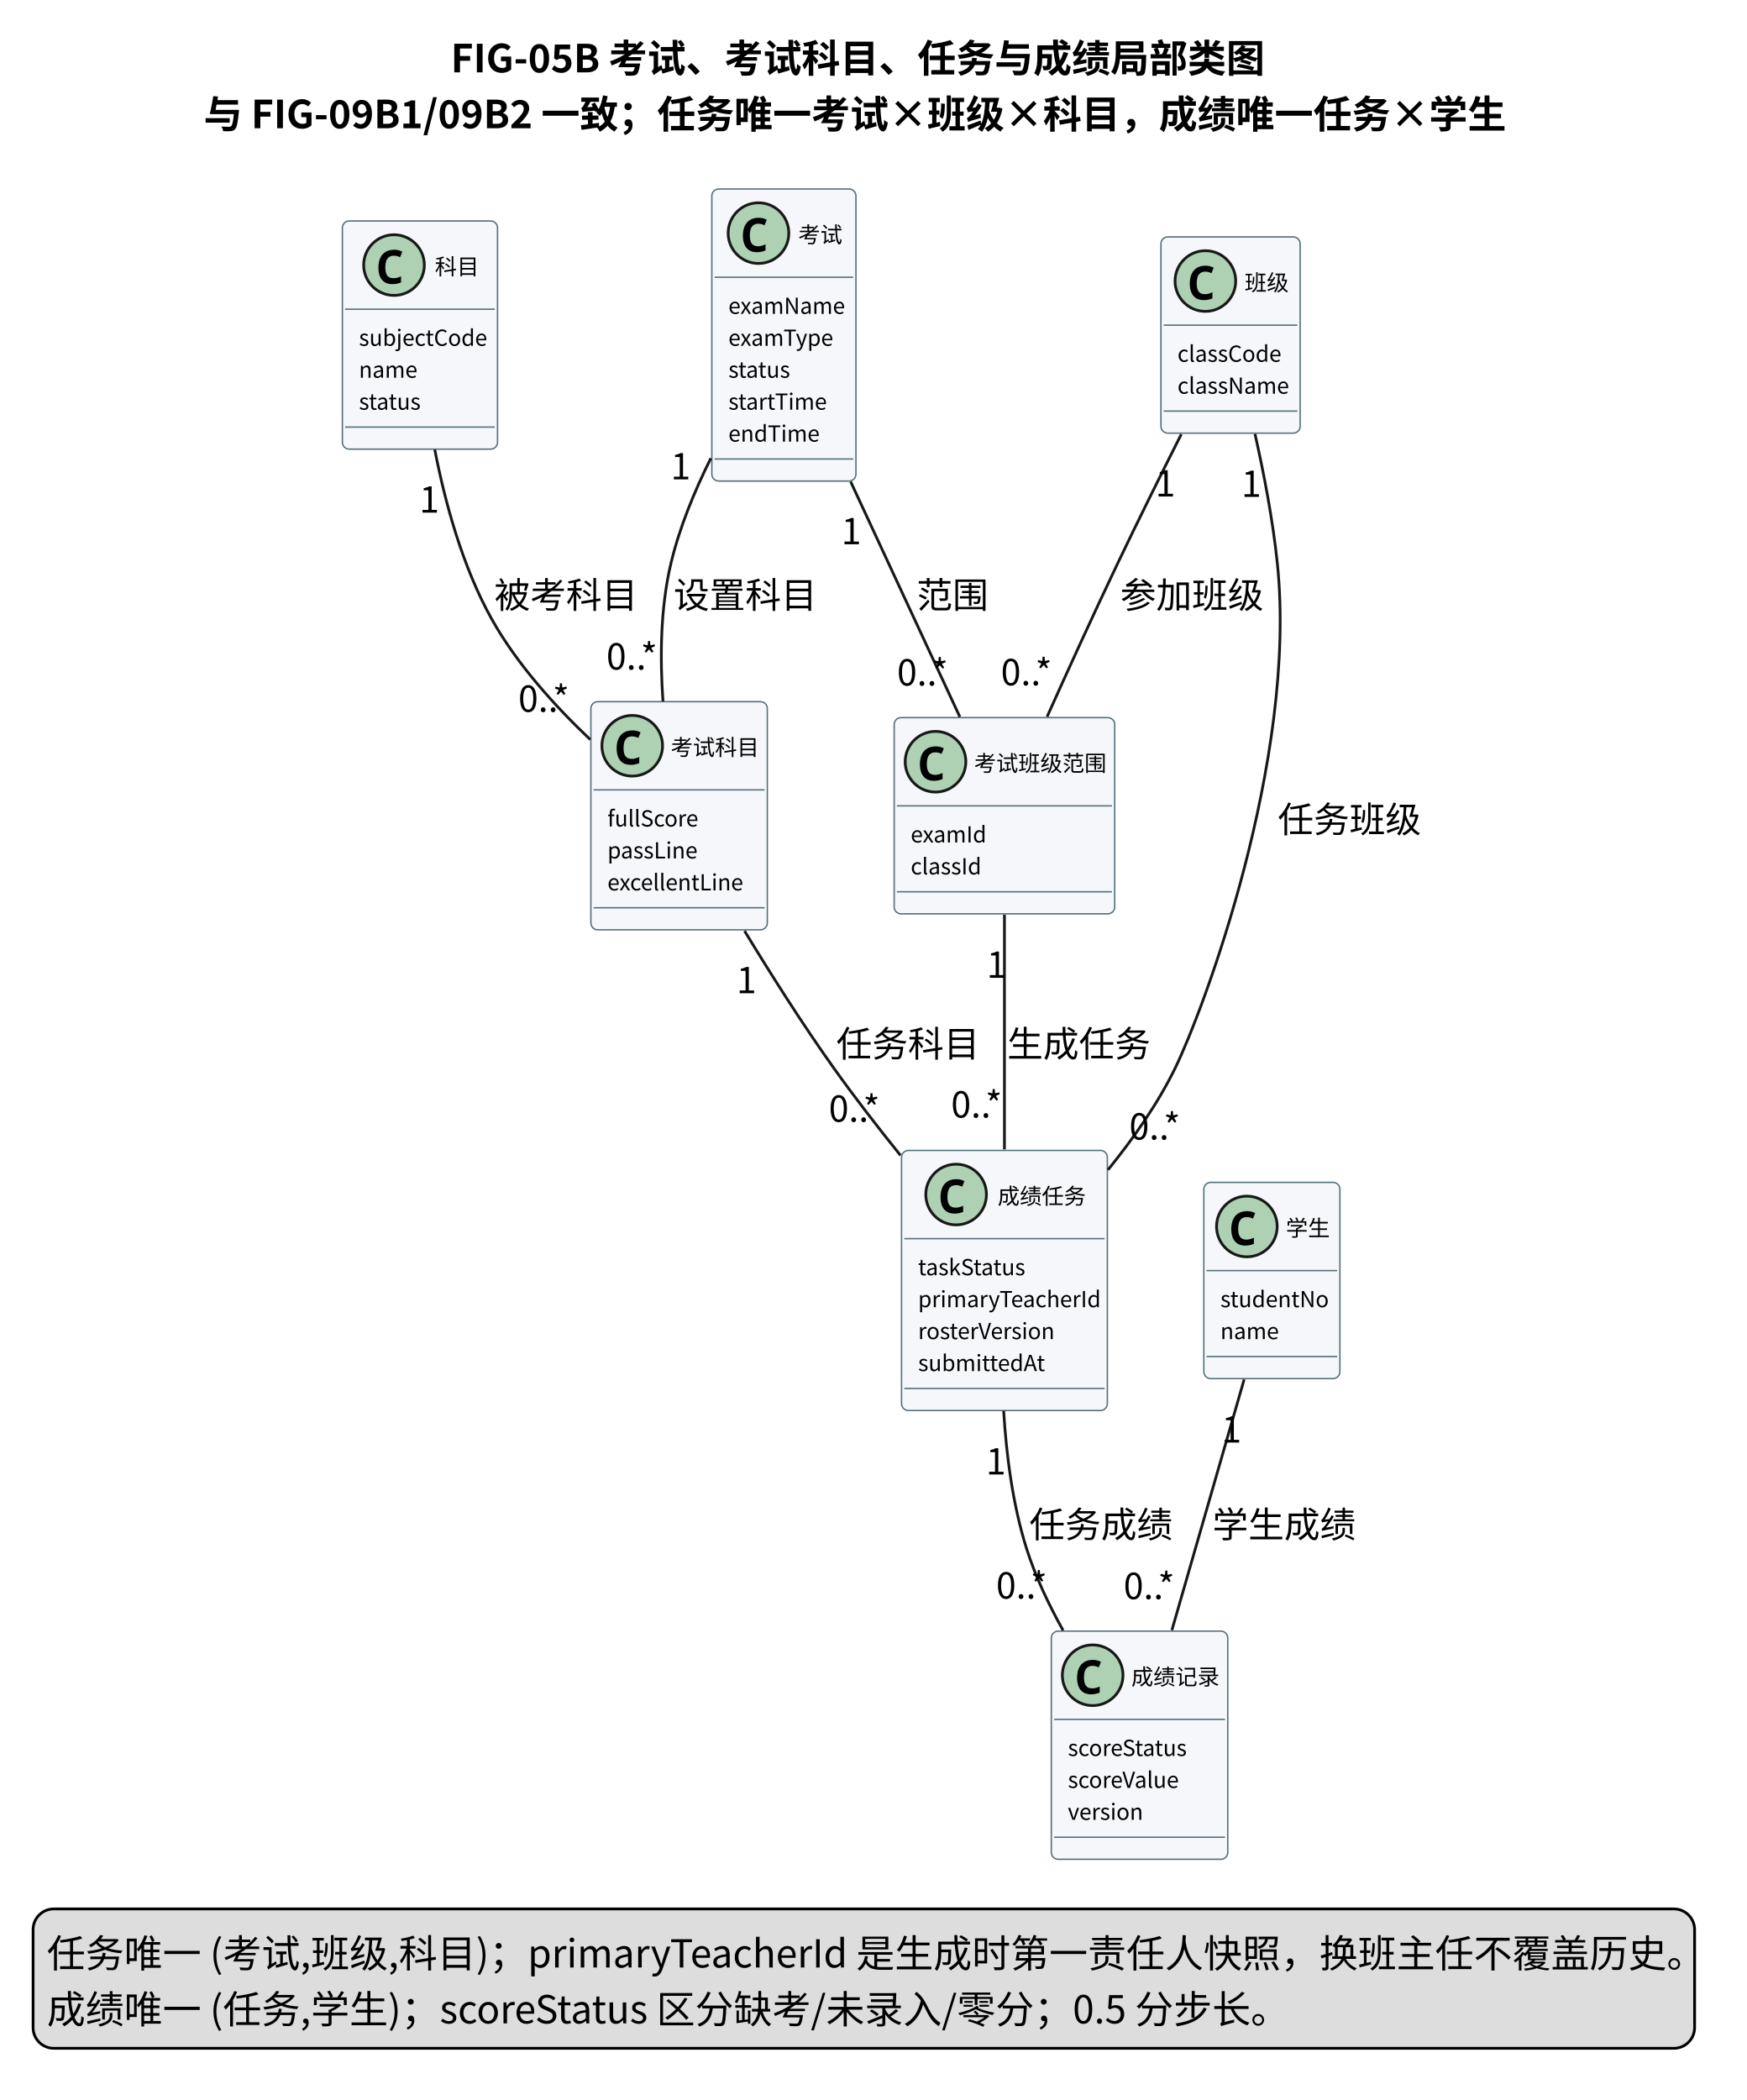
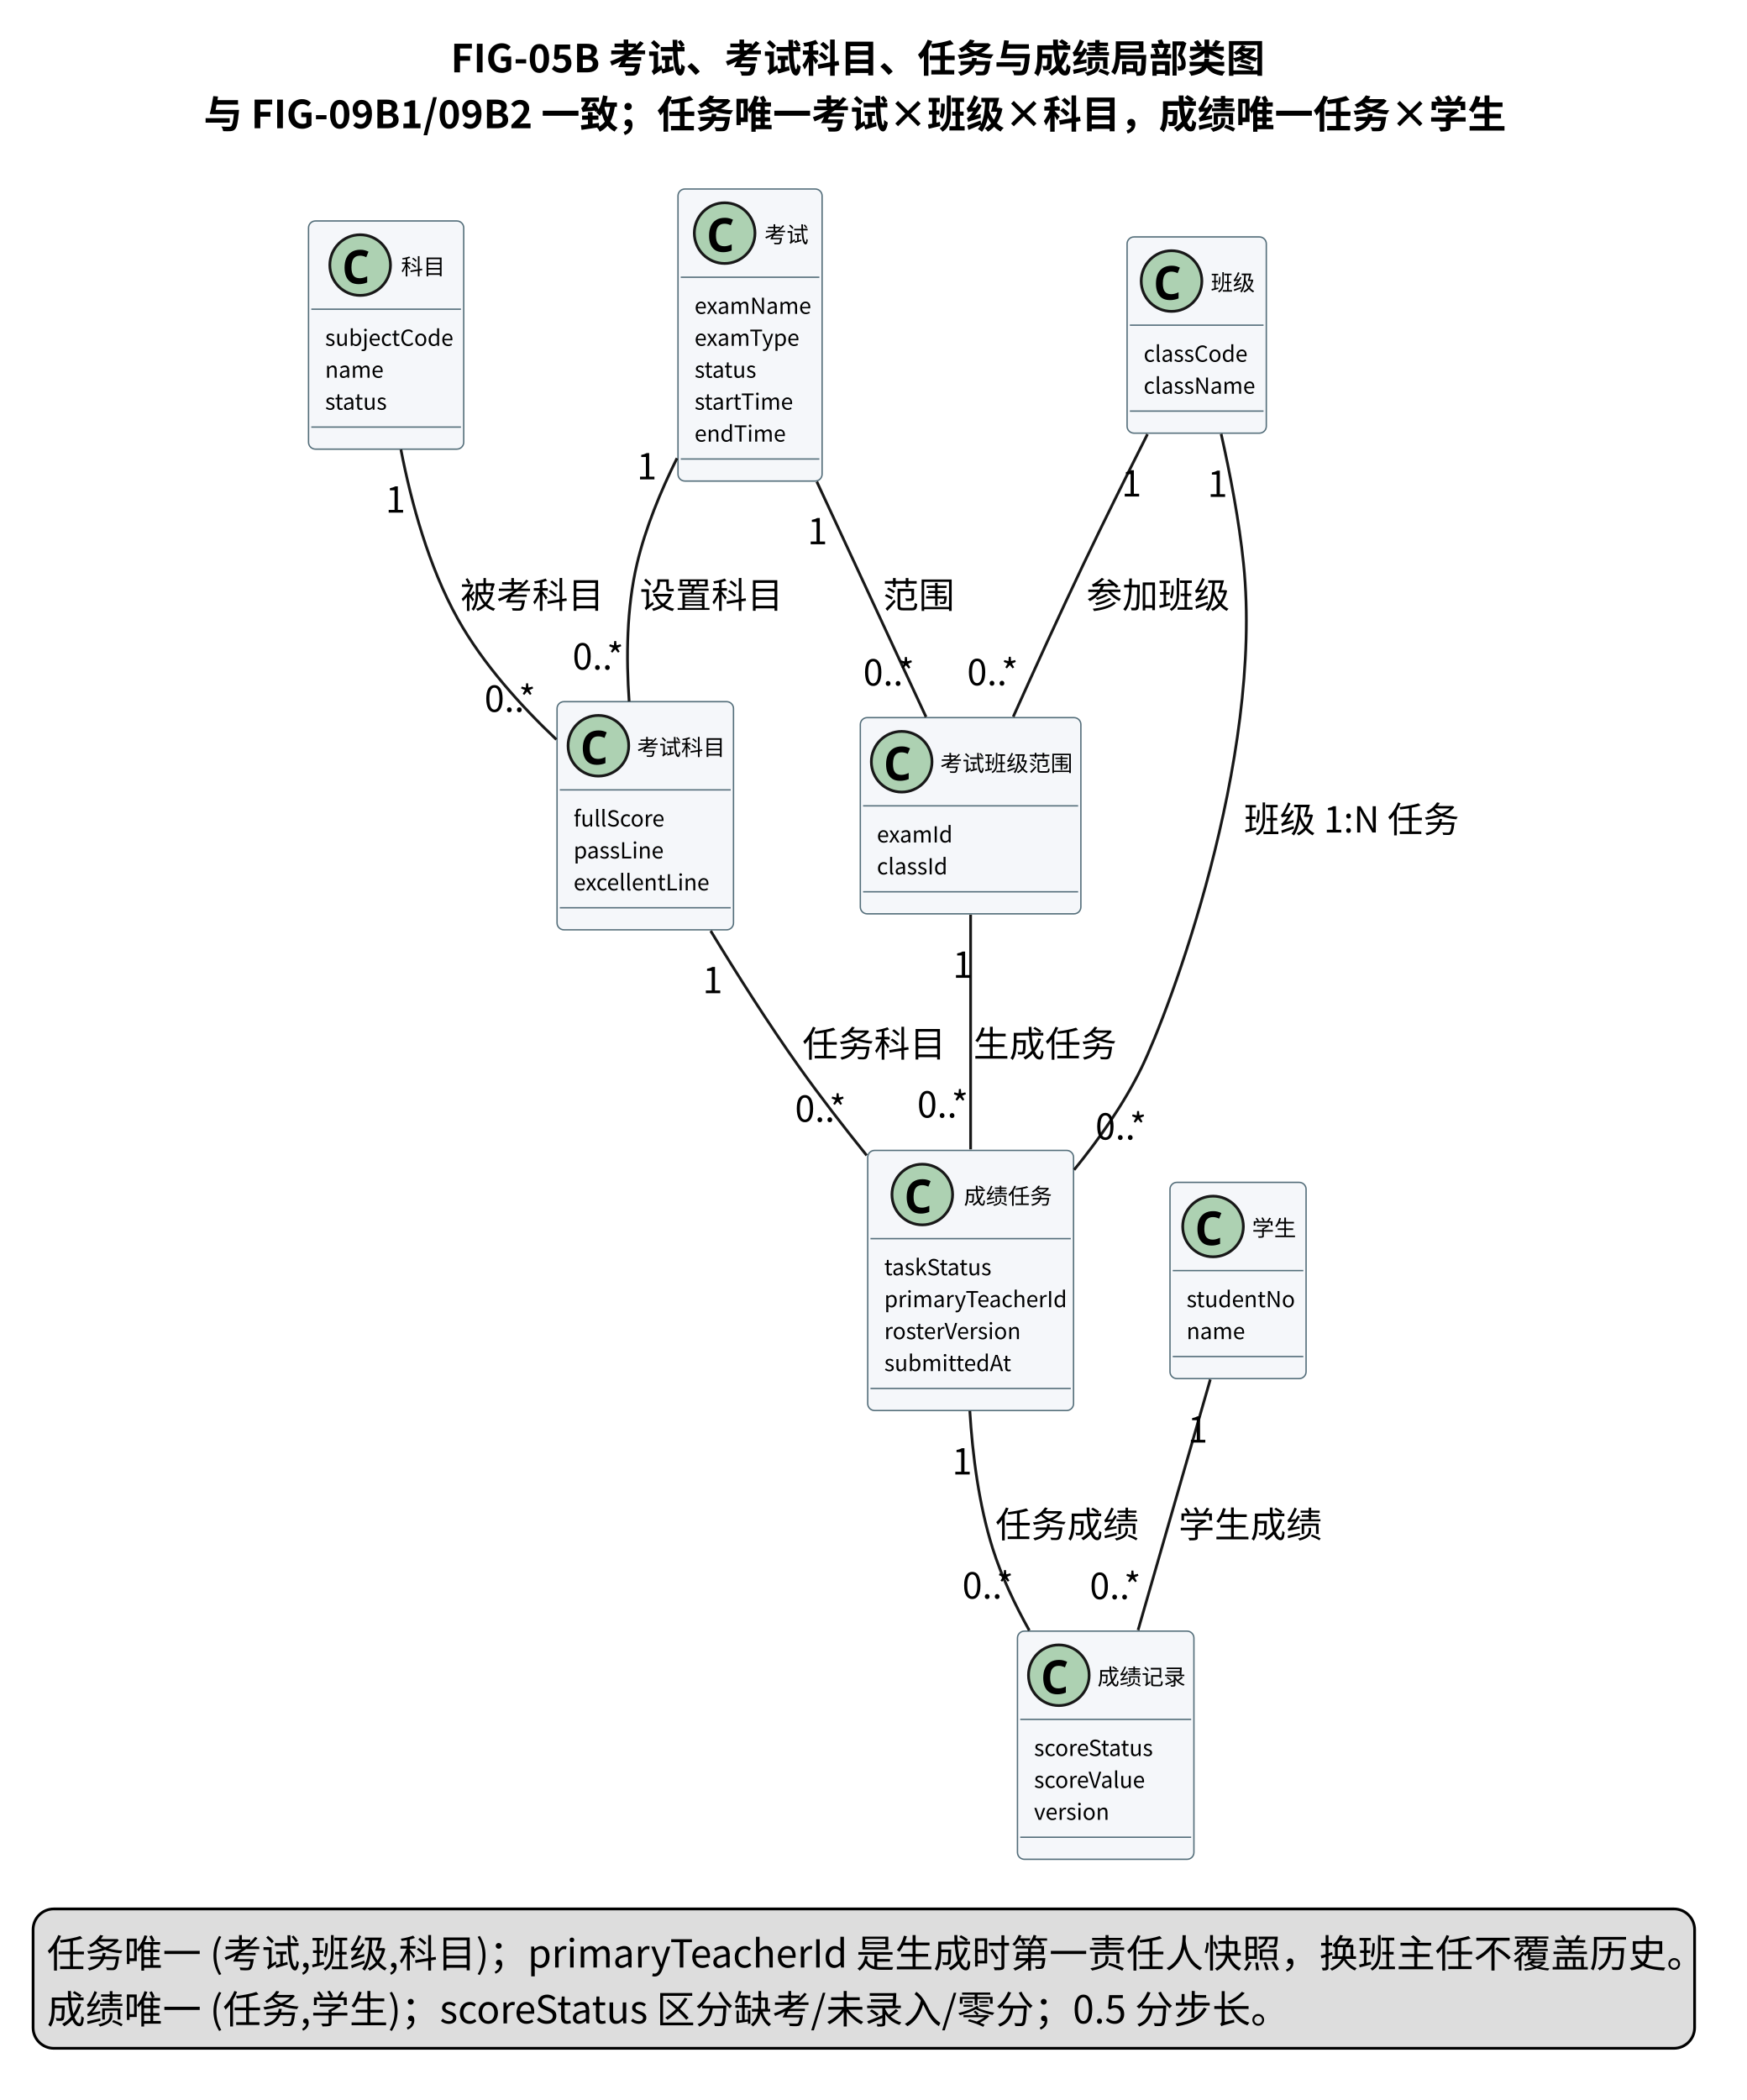
<svg xmlns="http://www.w3.org/2000/svg" contentStyleType="text/css" height="1428.75px" preserveAspectRatio="none" style="width:1188px;height:1428px;background:#FFFFFF;" version="1.1" viewBox="0 0 1188 1428" width="1188.75px" zoomAndPan="magnify">
  <defs />
  <g>
    <text fill="#000000" font-family="Noto Sans CJK SC" font-size="26.25" font-weight="bold" lengthAdjust="spacing" textLength="561.853" x="306.554" y="49.2">FIG-05B 考试、考试科目、任务与成绩局部类图</text>
    <text fill="#000000" font-family="Noto Sans CJK SC" font-size="26.25" font-weight="bold" lengthAdjust="spacing" textLength="897.871" x="138.545" y="87.21">与 FIG-09B1/09B2 一致；任务唯一考试×班级×科目，成绩唯一任务×学生</text>
    <g id="elem_Subject">
-       <rect codeLine="13" fill="#F5F7FA" height="155.159" id="Subject" rx="4.688" ry="4.688" style="stroke:#546E7A;stroke-width:0.938;" width="105.539" x="232.833" y="150.251" />
-       <ellipse cx="267.951" cy="180.251" fill="#ADD1B2" rx="20.625" ry="20.625" style="stroke:#181818;stroke-width:1.875;" />
-       <path d="M266.955,193.229 Q263.674,193.229 261.535,191.852 Q259.426,190.446 258.371,187.927 Q257.346,185.378 257.346,182.009 Q257.346,178.2 258.576,175.476 Q259.806,172.751 262.209,171.286 Q264.611,169.821 268.127,169.821 Q269.797,169.821 271.056,170.173 Q272.316,170.495 273.605,171.14 L272.082,174.919 Q270.91,174.333 269.885,174.099 Q268.889,173.864 267.98,173.864 Q265.783,173.864 264.465,174.86 Q263.146,175.856 262.59,177.643 Q262.033,179.431 262.033,181.804 Q262.033,185.583 263.381,187.399 Q264.728,189.186 267.717,189.186 Q268.83,189.186 270.002,188.893 Q271.174,188.601 272.726,187.897 L272.726,192.058 Q271.349,192.643 269.855,192.936 Q268.39,193.229 266.955,193.229 Z " fill="#000000" />
-       <text fill="#000000" font-family="Noto Sans CJK SC" font-size="15" lengthAdjust="spacing" textLength="30" x="295.755" y="186.791">科目</text>
-       <line style="stroke:#546E7A;stroke-width:0.938;" x1="234.708" x2="336.497" y1="210.251" y2="210.251" />
-       <text fill="#000000" font-family="Noto Sans CJK SC" font-size="15" lengthAdjust="spacing" textLength="83.039" x="244.083" y="235.151">subjectCode</text>
-       <text fill="#000000" font-family="Noto Sans CJK SC" font-size="15" lengthAdjust="spacing" textLength="37.98" x="244.083" y="256.87">name</text>
-       <text fill="#000000" font-family="Noto Sans CJK SC" font-size="15" lengthAdjust="spacing" textLength="39.944" x="244.083" y="278.59">status</text>
-       <line style="stroke:#546E7A;stroke-width:0.938;" x1="234.708" x2="336.497" y1="290.41" y2="290.41" />
+       <rect codeLine="13" fill="#F5F7FA" height="155.159" id="Subject" rx="4.688" ry="4.688" style="stroke:#546E7A;stroke-width:0.938;" width="105.539" x="209.823" y="150.251" />
+       <ellipse cx="244.941" cy="180.251" fill="#ADD1B2" rx="20.625" ry="20.625" style="stroke:#181818;stroke-width:1.875;" />
+       <path d="M243.945,193.229 Q240.664,193.229 238.525,191.852 Q236.416,190.446 235.361,187.927 Q234.335,185.378 234.335,182.009 Q234.335,178.2 235.566,175.476 Q236.796,172.751 239.199,171.286 Q241.601,169.821 245.117,169.821 Q246.787,169.821 248.046,170.173 Q249.306,170.495 250.595,171.14 L249.072,174.919 Q247.9,174.333 246.875,174.099 Q245.879,173.864 244.97,173.864 Q242.773,173.864 241.455,174.86 Q240.136,175.856 239.58,177.643 Q239.023,179.431 239.023,181.804 Q239.023,185.583 240.371,187.399 Q241.718,189.186 244.707,189.186 Q245.82,189.186 246.992,188.893 Q248.164,188.601 249.716,187.897 L249.716,192.058 Q248.339,192.643 246.845,192.936 Q245.38,193.229 243.945,193.229 Z " fill="#000000" />
+       <text fill="#000000" font-family="Noto Sans CJK SC" font-size="15" lengthAdjust="spacing" textLength="30" x="272.745" y="186.791">科目</text>
+       <line style="stroke:#546E7A;stroke-width:0.938;" x1="211.698" x2="313.487" y1="210.251" y2="210.251" />
+       <text fill="#000000" font-family="Noto Sans CJK SC" font-size="15" lengthAdjust="spacing" textLength="83.039" x="221.073" y="235.151">subjectCode</text>
+       <text fill="#000000" font-family="Noto Sans CJK SC" font-size="15" lengthAdjust="spacing" textLength="37.98" x="221.073" y="256.87">name</text>
+       <text fill="#000000" font-family="Noto Sans CJK SC" font-size="15" lengthAdjust="spacing" textLength="39.944" x="221.073" y="278.59">status</text>
+       <line style="stroke:#546E7A;stroke-width:0.938;" x1="211.698" x2="313.487" y1="290.41" y2="290.41" />
    </g>
    <g id="elem_Exam">
-       <rect codeLine="18" fill="#F5F7FA" height="198.599" id="Exam" rx="4.688" ry="4.688" style="stroke:#546E7A;stroke-width:0.938;" width="98.009" x="484.102" y="128.52" />
-       <ellipse cx="515.831" cy="158.52" fill="#ADD1B2" rx="20.625" ry="20.625" style="stroke:#181818;stroke-width:1.875;" />
-       <path d="M514.835,171.498 Q511.554,171.498 509.415,170.121 Q507.306,168.715 506.251,166.195 Q505.226,163.647 505.226,160.278 Q505.226,156.469 506.456,153.744 Q507.687,151.02 510.089,149.555 Q512.491,148.09 516.007,148.09 Q517.677,148.09 518.937,148.441 Q520.197,148.764 521.486,149.408 L519.962,153.188 Q518.79,152.602 517.765,152.367 Q516.769,152.133 515.861,152.133 Q513.663,152.133 512.345,153.129 Q511.027,154.125 510.47,155.912 Q509.913,157.699 509.913,160.072 Q509.913,163.852 511.261,165.668 Q512.609,167.455 515.597,167.455 Q516.71,167.455 517.882,167.162 Q519.054,166.869 520.607,166.166 L520.607,170.326 Q519.23,170.912 517.736,171.205 Q516.271,171.498 514.835,171.498 Z " fill="#000000" />
-       <text fill="#000000" font-family="Noto Sans CJK SC" font-size="15" lengthAdjust="spacing" textLength="30" x="542.882" y="165.06">考试</text>
-       <line style="stroke:#546E7A;stroke-width:0.938;" x1="485.977" x2="580.236" y1="188.52" y2="188.52" />
-       <text fill="#000000" font-family="Noto Sans CJK SC" font-size="15" lengthAdjust="spacing" textLength="75.509" x="495.352" y="213.419">examName</text>
-       <text fill="#000000" font-family="Noto Sans CJK SC" font-size="15" lengthAdjust="spacing" textLength="68.234" x="495.352" y="235.139">examType</text>
-       <text fill="#000000" font-family="Noto Sans CJK SC" font-size="15" lengthAdjust="spacing" textLength="39.944" x="495.352" y="256.859">status</text>
-       <text fill="#000000" font-family="Noto Sans CJK SC" font-size="15" lengthAdjust="spacing" textLength="63.269" x="495.352" y="278.579">startTime</text>
-       <text fill="#000000" font-family="Noto Sans CJK SC" font-size="15" lengthAdjust="spacing" textLength="59.039" x="495.352" y="300.298">endTime</text>
-       <line style="stroke:#546E7A;stroke-width:0.938;" x1="485.977" x2="580.236" y1="312.118" y2="312.118" />
+       <rect codeLine="18" fill="#F5F7FA" height="198.599" id="Exam" rx="4.688" ry="4.688" style="stroke:#546E7A;stroke-width:0.938;" width="98.009" x="461.092" y="128.52" />
+       <ellipse cx="492.821" cy="158.52" fill="#ADD1B2" rx="20.625" ry="20.625" style="stroke:#181818;stroke-width:1.875;" />
+       <path d="M491.825,171.498 Q488.544,171.498 486.405,170.121 Q484.296,168.715 483.241,166.195 Q482.216,163.647 482.216,160.278 Q482.216,156.469 483.446,153.744 Q484.677,151.02 487.079,149.555 Q489.481,148.09 492.997,148.09 Q494.667,148.09 495.927,148.441 Q497.187,148.764 498.476,149.408 L496.952,153.188 Q495.78,152.602 494.755,152.367 Q493.759,152.133 492.851,152.133 Q490.653,152.133 489.335,153.129 Q488.017,154.125 487.46,155.912 Q486.903,157.699 486.903,160.072 Q486.903,163.852 488.251,165.668 Q489.599,167.455 492.587,167.455 Q493.7,167.455 494.872,167.162 Q496.044,166.869 497.597,166.166 L497.597,170.326 Q496.22,170.912 494.726,171.205 Q493.261,171.498 491.825,171.498 Z " fill="#000000" />
+       <text fill="#000000" font-family="Noto Sans CJK SC" font-size="15" lengthAdjust="spacing" textLength="30" x="519.872" y="165.06">考试</text>
+       <line style="stroke:#546E7A;stroke-width:0.938;" x1="462.967" x2="557.226" y1="188.52" y2="188.52" />
+       <text fill="#000000" font-family="Noto Sans CJK SC" font-size="15" lengthAdjust="spacing" textLength="75.509" x="472.342" y="213.419">examName</text>
+       <text fill="#000000" font-family="Noto Sans CJK SC" font-size="15" lengthAdjust="spacing" textLength="68.234" x="472.342" y="235.139">examType</text>
+       <text fill="#000000" font-family="Noto Sans CJK SC" font-size="15" lengthAdjust="spacing" textLength="39.944" x="472.342" y="256.859">status</text>
+       <text fill="#000000" font-family="Noto Sans CJK SC" font-size="15" lengthAdjust="spacing" textLength="63.269" x="472.342" y="278.579">startTime</text>
+       <text fill="#000000" font-family="Noto Sans CJK SC" font-size="15" lengthAdjust="spacing" textLength="59.039" x="472.342" y="300.298">endTime</text>
+       <line style="stroke:#546E7A;stroke-width:0.938;" x1="462.967" x2="557.226" y1="312.118" y2="312.118" />
    </g>
    <g id="elem_ExamClass">
-       <rect codeLine="25" fill="#F5F7FA" height="133.439" id="ExamClass" rx="4.688" ry="4.688" style="stroke:#546E7A;stroke-width:0.938;" width="149.999" x="608.096" y="487.976" />
-       <ellipse cx="636.221" cy="517.976" fill="#ADD1B2" rx="20.625" ry="20.625" style="stroke:#181818;stroke-width:1.875;" />
-       <path d="M635.225,530.954 Q631.943,530.954 629.805,529.577 Q627.695,528.171 626.641,525.652 Q625.615,523.103 625.615,519.734 Q625.615,515.925 626.846,513.201 Q628.076,510.476 630.479,509.011 Q632.881,507.546 636.397,507.546 Q638.067,507.546 639.326,507.898 Q640.586,508.22 641.875,508.865 L640.352,512.644 Q639.18,512.058 638.154,511.824 Q637.158,511.589 636.25,511.589 Q634.053,511.589 632.735,512.585 Q631.416,513.581 630.86,515.369 Q630.303,517.156 630.303,519.529 Q630.303,523.308 631.65,525.124 Q632.998,526.912 635.986,526.912 Q637.1,526.912 638.272,526.619 Q639.443,526.326 640.996,525.622 L640.996,529.783 Q639.619,530.369 638.125,530.662 Q636.66,530.954 635.225,530.954 Z " fill="#000000" />
-       <text fill="#000000" font-family="Noto Sans CJK SC" font-size="15" lengthAdjust="spacing" textLength="89.999" x="662.471" y="524.516">考试班级范围</text>
-       <line style="stroke:#546E7A;stroke-width:0.938;" x1="609.971" x2="756.22" y1="547.976" y2="547.976" />
-       <text fill="#000000" font-family="Noto Sans CJK SC" font-size="15" lengthAdjust="spacing" textLength="48.569" x="619.346" y="572.876">examId</text>
-       <text fill="#000000" font-family="Noto Sans CJK SC" font-size="15" lengthAdjust="spacing" textLength="45.239" x="619.346" y="594.595">classId</text>
-       <line style="stroke:#546E7A;stroke-width:0.938;" x1="609.971" x2="756.22" y1="606.415" y2="606.415" />
+       <rect codeLine="25" fill="#F5F7FA" height="133.439" id="ExamClass" rx="4.688" ry="4.688" style="stroke:#546E7A;stroke-width:0.938;" width="149.999" x="585.086" y="487.976" />
+       <ellipse cx="613.211" cy="517.976" fill="#ADD1B2" rx="20.625" ry="20.625" style="stroke:#181818;stroke-width:1.875;" />
+       <path d="M612.215,530.954 Q608.933,530.954 606.795,529.577 Q604.685,528.171 603.631,525.652 Q602.605,523.103 602.605,519.734 Q602.605,515.925 603.836,513.201 Q605.066,510.476 607.469,509.011 Q609.871,507.546 613.386,507.546 Q615.057,507.546 616.316,507.898 Q617.576,508.22 618.865,508.865 L617.342,512.644 Q616.17,512.058 615.144,511.824 Q614.148,511.589 613.24,511.589 Q611.043,511.589 609.724,512.585 Q608.406,513.581 607.849,515.369 Q607.293,517.156 607.293,519.529 Q607.293,523.308 608.64,525.124 Q609.988,526.912 612.976,526.912 Q614.09,526.912 615.261,526.619 Q616.433,526.326 617.986,525.622 L617.986,529.783 Q616.609,530.369 615.115,530.662 Q613.65,530.954 612.215,530.954 Z " fill="#000000" />
+       <text fill="#000000" font-family="Noto Sans CJK SC" font-size="15" lengthAdjust="spacing" textLength="89.999" x="639.461" y="524.516">考试班级范围</text>
+       <line style="stroke:#546E7A;stroke-width:0.938;" x1="586.961" x2="733.21" y1="547.976" y2="547.976" />
+       <text fill="#000000" font-family="Noto Sans CJK SC" font-size="15" lengthAdjust="spacing" textLength="48.569" x="596.336" y="572.876">examId</text>
+       <text fill="#000000" font-family="Noto Sans CJK SC" font-size="15" lengthAdjust="spacing" textLength="45.239" x="596.336" y="594.595">classId</text>
+       <line style="stroke:#546E7A;stroke-width:0.938;" x1="586.961" x2="733.21" y1="606.415" y2="606.415" />
    </g>
    <g id="elem_ExamSubject">
-       <rect codeLine="29" fill="#F5F7FA" height="155.159" id="ExamSubject" rx="4.688" ry="4.688" style="stroke:#546E7A;stroke-width:0.938;" width="119.999" x="401.846" y="477.12" />
-       <ellipse cx="429.971" cy="507.12" fill="#ADD1B2" rx="20.625" ry="20.625" style="stroke:#181818;stroke-width:1.875;" />
-       <path d="M428.975,520.098 Q425.693,520.098 423.555,518.721 Q421.445,517.315 420.391,514.795 Q419.365,512.247 419.365,508.877 Q419.365,505.069 420.596,502.344 Q421.826,499.62 424.229,498.155 Q426.631,496.69 430.147,496.69 Q431.817,496.69 433.076,497.041 Q434.336,497.364 435.625,498.008 L434.102,501.788 Q432.93,501.202 431.904,500.967 Q430.908,500.733 430,500.733 Q427.803,500.733 426.485,501.729 Q425.166,502.725 424.61,504.512 Q424.053,506.299 424.053,508.672 Q424.053,512.452 425.401,514.268 Q426.748,516.055 429.736,516.055 Q430.85,516.055 432.022,515.762 Q433.193,515.469 434.746,514.766 L434.746,518.926 Q433.369,519.512 431.875,519.805 Q430.41,520.098 428.975,520.098 Z " fill="#000000" />
-       <text fill="#000000" font-family="Noto Sans CJK SC" font-size="15" lengthAdjust="spacing" textLength="59.999" x="456.221" y="513.66">考试科目</text>
-       <line style="stroke:#546E7A;stroke-width:0.938;" x1="403.721" x2="519.97" y1="537.12" y2="537.12" />
-       <text fill="#000000" font-family="Noto Sans CJK SC" font-size="15" lengthAdjust="spacing" textLength="58.154" x="413.096" y="562.019">fullScore</text>
-       <text fill="#000000" font-family="Noto Sans CJK SC" font-size="15" lengthAdjust="spacing" textLength="58.094" x="413.096" y="583.739">passLine</text>
-       <text fill="#000000" font-family="Noto Sans CJK SC" font-size="15" lengthAdjust="spacing" textLength="86.834" x="413.096" y="605.459">excellentLine</text>
-       <line style="stroke:#546E7A;stroke-width:0.938;" x1="403.721" x2="519.97" y1="617.279" y2="617.279" />
+       <rect codeLine="29" fill="#F5F7FA" height="155.159" id="ExamSubject" rx="4.688" ry="4.688" style="stroke:#546E7A;stroke-width:0.938;" width="119.999" x="378.836" y="477.12" />
+       <ellipse cx="406.961" cy="507.12" fill="#ADD1B2" rx="20.625" ry="20.625" style="stroke:#181818;stroke-width:1.875;" />
+       <path d="M405.965,520.098 Q402.683,520.098 400.545,518.721 Q398.435,517.315 397.381,514.795 Q396.355,512.247 396.355,508.877 Q396.355,505.069 397.586,502.344 Q398.816,499.62 401.219,498.155 Q403.621,496.69 407.137,496.69 Q408.807,496.69 410.066,497.041 Q411.326,497.364 412.615,498.008 L411.092,501.788 Q409.92,501.202 408.894,500.967 Q407.898,500.733 406.99,500.733 Q404.793,500.733 403.474,501.729 Q402.156,502.725 401.599,504.512 Q401.043,506.299 401.043,508.672 Q401.043,512.452 402.39,514.268 Q403.738,516.055 406.726,516.055 Q407.84,516.055 409.012,515.762 Q410.183,515.469 411.736,514.766 L411.736,518.926 Q410.359,519.512 408.865,519.805 Q407.4,520.098 405.965,520.098 Z " fill="#000000" />
+       <text fill="#000000" font-family="Noto Sans CJK SC" font-size="15" lengthAdjust="spacing" textLength="59.999" x="433.211" y="513.66">考试科目</text>
+       <line style="stroke:#546E7A;stroke-width:0.938;" x1="380.711" x2="496.96" y1="537.12" y2="537.12" />
+       <text fill="#000000" font-family="Noto Sans CJK SC" font-size="15" lengthAdjust="spacing" textLength="58.154" x="390.086" y="562.019">fullScore</text>
+       <text fill="#000000" font-family="Noto Sans CJK SC" font-size="15" lengthAdjust="spacing" textLength="58.094" x="390.086" y="583.739">passLine</text>
+       <text fill="#000000" font-family="Noto Sans CJK SC" font-size="15" lengthAdjust="spacing" textLength="86.834" x="390.086" y="605.459">excellentLine</text>
+       <line style="stroke:#546E7A;stroke-width:0.938;" x1="380.711" x2="496.96" y1="617.279" y2="617.279" />
    </g>
    <g id="elem_Task">
-       <rect codeLine="34" fill="#F5F7FA" height="176.879" id="Task" rx="4.688" ry="4.688" style="stroke:#546E7A;stroke-width:0.938;" width="139.978" x="613.121" y="782.276" />
-       <ellipse cx="650.236" cy="812.276" fill="#ADD1B2" rx="20.625" ry="20.625" style="stroke:#181818;stroke-width:1.875;" />
-       <path d="M649.24,825.254 Q645.959,825.254 643.82,823.878 Q641.711,822.471 640.656,819.952 Q639.631,817.403 639.631,814.034 Q639.631,810.225 640.861,807.5 Q642.092,804.776 644.494,803.311 Q646.897,801.846 650.412,801.846 Q652.082,801.846 653.342,802.198 Q654.602,802.52 655.891,803.165 L654.367,806.944 Q653.195,806.358 652.17,806.124 Q651.174,805.889 650.266,805.889 Q648.068,805.889 646.75,806.885 Q645.432,807.881 644.875,809.668 Q644.318,811.456 644.318,813.829 Q644.318,817.608 645.666,819.424 Q647.014,821.212 650.002,821.212 Q651.115,821.212 652.287,820.918 Q653.459,820.625 655.012,819.922 L655.012,824.083 Q653.635,824.668 652.141,824.962 Q650.676,825.254 649.24,825.254 Z " fill="#000000" />
-       <text fill="#000000" font-family="Noto Sans CJK SC" font-size="15" lengthAdjust="spacing" textLength="59.999" x="678.484" y="818.816">成绩任务</text>
-       <line style="stroke:#546E7A;stroke-width:0.938;" x1="614.996" x2="751.224" y1="842.276" y2="842.276" />
-       <text fill="#000000" font-family="Noto Sans CJK SC" font-size="15" lengthAdjust="spacing" textLength="69.014" x="624.371" y="867.176">taskStatus</text>
-       <text fill="#000000" font-family="Noto Sans CJK SC" font-size="15" lengthAdjust="spacing" textLength="117.478" x="624.371" y="888.895">primaryTeacherId</text>
-       <text fill="#000000" font-family="Noto Sans CJK SC" font-size="15" lengthAdjust="spacing" textLength="87.239" x="624.371" y="910.615">rosterVersion</text>
-       <text fill="#000000" font-family="Noto Sans CJK SC" font-size="15" lengthAdjust="spacing" textLength="81.644" x="624.371" y="932.335">submittedAt</text>
-       <line style="stroke:#546E7A;stroke-width:0.938;" x1="614.996" x2="751.224" y1="944.155" y2="944.155" />
+       <rect codeLine="34" fill="#F5F7FA" height="176.879" id="Task" rx="4.688" ry="4.688" style="stroke:#546E7A;stroke-width:0.938;" width="139.978" x="590.111" y="782.276" />
+       <ellipse cx="627.226" cy="812.276" fill="#ADD1B2" rx="20.625" ry="20.625" style="stroke:#181818;stroke-width:1.875;" />
+       <path d="M626.23,825.254 Q622.949,825.254 620.81,823.878 Q618.701,822.471 617.646,819.952 Q616.621,817.403 616.621,814.034 Q616.621,810.225 617.851,807.5 Q619.082,804.776 621.484,803.311 Q623.887,801.846 627.402,801.846 Q629.072,801.846 630.332,802.198 Q631.592,802.52 632.881,803.165 L631.357,806.944 Q630.185,806.358 629.16,806.124 Q628.164,805.889 627.256,805.889 Q625.058,805.889 623.74,806.885 Q622.422,807.881 621.865,809.668 Q621.308,811.456 621.308,813.829 Q621.308,817.608 622.656,819.424 Q624.004,821.212 626.992,821.212 Q628.105,821.212 629.277,820.918 Q630.449,820.625 632.002,819.922 L632.002,824.083 Q630.625,824.668 629.131,824.962 Q627.666,825.254 626.23,825.254 Z " fill="#000000" />
+       <text fill="#000000" font-family="Noto Sans CJK SC" font-size="15" lengthAdjust="spacing" textLength="59.999" x="655.474" y="818.816">成绩任务</text>
+       <line style="stroke:#546E7A;stroke-width:0.938;" x1="591.986" x2="728.214" y1="842.276" y2="842.276" />
+       <text fill="#000000" font-family="Noto Sans CJK SC" font-size="15" lengthAdjust="spacing" textLength="69.014" x="601.361" y="867.176">taskStatus</text>
+       <text fill="#000000" font-family="Noto Sans CJK SC" font-size="15" lengthAdjust="spacing" textLength="117.478" x="601.361" y="888.895">primaryTeacherId</text>
+       <text fill="#000000" font-family="Noto Sans CJK SC" font-size="15" lengthAdjust="spacing" textLength="87.239" x="601.361" y="910.615">rosterVersion</text>
+       <text fill="#000000" font-family="Noto Sans CJK SC" font-size="15" lengthAdjust="spacing" textLength="81.644" x="601.361" y="932.335">submittedAt</text>
+       <line style="stroke:#546E7A;stroke-width:0.938;" x1="591.986" x2="728.214" y1="944.155" y2="944.155" />
    </g>
    <g id="elem_Score">
-       <rect codeLine="40" fill="#F5F7FA" height="155.159" id="Score" rx="4.688" ry="4.688" style="stroke:#546E7A;stroke-width:0.938;" width="119.999" x="714.971" y="1109.163" />
-       <ellipse cx="743.096" cy="1139.163" fill="#ADD1B2" rx="20.625" ry="20.625" style="stroke:#181818;stroke-width:1.875;" />
-       <path d="M742.1,1152.142 Q738.818,1152.142 736.68,1150.765 Q734.57,1149.359 733.516,1146.839 Q732.49,1144.29 732.49,1140.921 Q732.49,1137.113 733.721,1134.388 Q734.951,1131.663 737.354,1130.199 Q739.756,1128.734 743.272,1128.734 Q744.942,1128.734 746.201,1129.085 Q747.461,1129.408 748.75,1130.052 L747.227,1133.831 Q746.055,1133.245 745.029,1133.011 Q744.033,1132.777 743.125,1132.777 Q740.928,1132.777 739.61,1133.773 Q738.291,1134.769 737.735,1136.556 Q737.178,1138.343 737.178,1140.716 Q737.178,1144.495 738.525,1146.312 Q739.873,1148.099 742.861,1148.099 Q743.975,1148.099 745.147,1147.806 Q746.318,1147.513 747.871,1146.81 L747.871,1150.97 Q746.494,1151.556 745,1151.849 Q743.535,1152.142 742.1,1152.142 Z " fill="#000000" />
-       <text fill="#000000" font-family="Noto Sans CJK SC" font-size="15" lengthAdjust="spacing" textLength="59.999" x="769.346" y="1145.703">成绩记录</text>
-       <line style="stroke:#546E7A;stroke-width:0.938;" x1="716.846" x2="833.095" y1="1169.163" y2="1169.163" />
-       <text fill="#000000" font-family="Noto Sans CJK SC" font-size="15" lengthAdjust="spacing" textLength="77.639" x="726.221" y="1194.063">scoreStatus</text>
-       <text fill="#000000" font-family="Noto Sans CJK SC" font-size="15" lengthAdjust="spacing" textLength="72.164" x="726.221" y="1215.783">scoreValue</text>
-       <text fill="#000000" font-family="Noto Sans CJK SC" font-size="15" lengthAdjust="spacing" textLength="47.759" x="726.221" y="1237.503">version</text>
-       <line style="stroke:#546E7A;stroke-width:0.938;" x1="716.846" x2="833.095" y1="1249.323" y2="1249.323" />
+       <rect codeLine="40" fill="#F5F7FA" height="155.159" id="Score" rx="4.688" ry="4.688" style="stroke:#546E7A;stroke-width:0.938;" width="119.999" x="691.961" y="1109.163" />
+       <ellipse cx="720.086" cy="1139.163" fill="#ADD1B2" rx="20.625" ry="20.625" style="stroke:#181818;stroke-width:1.875;" />
+       <path d="M719.09,1152.142 Q715.808,1152.142 713.67,1150.765 Q711.56,1149.359 710.506,1146.839 Q709.48,1144.29 709.48,1140.921 Q709.48,1137.113 710.711,1134.388 Q711.941,1131.663 714.344,1130.199 Q716.746,1128.734 720.261,1128.734 Q721.932,1128.734 723.191,1129.085 Q724.451,1129.408 725.74,1130.052 L724.217,1133.831 Q723.045,1133.245 722.019,1133.011 Q721.023,1132.777 720.115,1132.777 Q717.918,1132.777 716.599,1133.773 Q715.281,1134.769 714.724,1136.556 Q714.168,1138.343 714.168,1140.716 Q714.168,1144.495 715.515,1146.312 Q716.863,1148.099 719.851,1148.099 Q720.965,1148.099 722.136,1147.806 Q723.308,1147.513 724.861,1146.81 L724.861,1150.97 Q723.484,1151.556 721.99,1151.849 Q720.525,1152.142 719.09,1152.142 Z " fill="#000000" />
+       <text fill="#000000" font-family="Noto Sans CJK SC" font-size="15" lengthAdjust="spacing" textLength="59.999" x="746.336" y="1145.703">成绩记录</text>
+       <line style="stroke:#546E7A;stroke-width:0.938;" x1="693.836" x2="810.085" y1="1169.163" y2="1169.163" />
+       <text fill="#000000" font-family="Noto Sans CJK SC" font-size="15" lengthAdjust="spacing" textLength="77.639" x="703.211" y="1194.063">scoreStatus</text>
+       <text fill="#000000" font-family="Noto Sans CJK SC" font-size="15" lengthAdjust="spacing" textLength="72.164" x="703.211" y="1215.783">scoreValue</text>
+       <text fill="#000000" font-family="Noto Sans CJK SC" font-size="15" lengthAdjust="spacing" textLength="47.759" x="703.211" y="1237.503">version</text>
+       <line style="stroke:#546E7A;stroke-width:0.938;" x1="693.836" x2="810.085" y1="1249.323" y2="1249.323" />
    </g>
    <g id="elem_Student">
-       <rect codeLine="45" fill="#F5F7FA" height="133.439" id="Student" rx="4.688" ry="4.688" style="stroke:#546E7A;stroke-width:0.938;" width="92.549" x="818.696" y="804.007" />
-       <ellipse cx="847.968" cy="834.007" fill="#ADD1B2" rx="20.625" ry="20.625" style="stroke:#181818;stroke-width:1.875;" />
-       <path d="M846.972,846.986 Q843.691,846.986 841.552,845.609 Q839.443,844.202 838.388,841.683 Q837.363,839.134 837.363,835.765 Q837.363,831.956 838.593,829.232 Q839.823,826.507 842.226,825.042 Q844.628,823.577 848.144,823.577 Q849.814,823.577 851.073,823.929 Q852.333,824.251 853.622,824.896 L852.099,828.675 Q850.927,828.089 849.902,827.855 Q848.906,827.62 847.997,827.62 Q845.8,827.62 844.482,828.616 Q843.163,829.613 842.607,831.4 Q842.05,833.187 842.05,835.56 Q842.05,839.339 843.398,841.156 Q844.745,842.943 847.734,842.943 Q848.847,842.943 850.019,842.65 Q851.191,842.357 852.743,841.654 L852.743,845.814 Q851.366,846.4 849.872,846.693 Q848.408,846.986 846.972,846.986 Z " fill="#000000" />
-       <text fill="#000000" font-family="Noto Sans CJK SC" font-size="15" lengthAdjust="spacing" textLength="30" x="874.473" y="840.547">学生</text>
-       <line style="stroke:#546E7A;stroke-width:0.938;" x1="820.571" x2="909.37" y1="864.007" y2="864.007" />
-       <text fill="#000000" font-family="Noto Sans CJK SC" font-size="15" lengthAdjust="spacing" textLength="70.049" x="829.946" y="888.907">studentNo</text>
-       <text fill="#000000" font-family="Noto Sans CJK SC" font-size="15" lengthAdjust="spacing" textLength="37.98" x="829.946" y="910.627">name</text>
-       <line style="stroke:#546E7A;stroke-width:0.938;" x1="820.571" x2="909.37" y1="922.447" y2="922.447" />
+       <rect codeLine="45" fill="#F5F7FA" height="133.439" id="Student" rx="4.688" ry="4.688" style="stroke:#546E7A;stroke-width:0.938;" width="92.549" x="795.686" y="804.007" />
+       <ellipse cx="824.958" cy="834.007" fill="#ADD1B2" rx="20.625" ry="20.625" style="stroke:#181818;stroke-width:1.875;" />
+       <path d="M823.962,846.986 Q820.681,846.986 818.542,845.609 Q816.433,844.202 815.378,841.683 Q814.353,839.134 814.353,835.765 Q814.353,831.956 815.583,829.232 Q816.813,826.507 819.216,825.042 Q821.618,823.577 825.134,823.577 Q826.804,823.577 828.063,823.929 Q829.323,824.251 830.612,824.896 L829.089,828.675 Q827.917,828.089 826.892,827.855 Q825.895,827.62 824.987,827.62 Q822.79,827.62 821.472,828.616 Q820.153,829.613 819.597,831.4 Q819.04,833.187 819.04,835.56 Q819.04,839.339 820.388,841.156 Q821.735,842.943 824.724,842.943 Q825.837,842.943 827.009,842.65 Q828.181,842.357 829.733,841.654 L829.733,845.814 Q828.356,846.4 826.862,846.693 Q825.398,846.986 823.962,846.986 Z " fill="#000000" />
+       <text fill="#000000" font-family="Noto Sans CJK SC" font-size="15" lengthAdjust="spacing" textLength="30" x="851.463" y="840.547">学生</text>
+       <line style="stroke:#546E7A;stroke-width:0.938;" x1="797.561" x2="886.36" y1="864.007" y2="864.007" />
+       <text fill="#000000" font-family="Noto Sans CJK SC" font-size="15" lengthAdjust="spacing" textLength="70.049" x="806.936" y="888.907">studentNo</text>
+       <text fill="#000000" font-family="Noto Sans CJK SC" font-size="15" lengthAdjust="spacing" textLength="37.98" x="806.936" y="910.627">name</text>
+       <line style="stroke:#546E7A;stroke-width:0.938;" x1="797.561" x2="886.36" y1="922.447" y2="922.447" />
    </g>
    <g id="elem_Class">
-       <rect codeLine="50" fill="#F5F7FA" height="133.439" id="Class" rx="4.688" ry="4.688" style="stroke:#546E7A;stroke-width:0.938;" width="94.679" x="789.521" y="161.107" />
-       <ellipse cx="819.751" cy="191.107" fill="#ADD1B2" rx="20.625" ry="20.625" style="stroke:#181818;stroke-width:1.875;" />
-       <path d="M818.755,204.086 Q815.474,204.086 813.336,202.709 Q811.226,201.303 810.172,198.783 Q809.146,196.234 809.146,192.865 Q809.146,189.056 810.376,186.332 Q811.607,183.607 814.009,182.142 Q816.412,180.678 819.927,180.678 Q821.597,180.678 822.857,181.029 Q824.117,181.351 825.406,181.996 L823.882,185.775 Q822.711,185.189 821.685,184.955 Q820.689,184.72 819.781,184.72 Q817.584,184.72 816.265,185.716 Q814.947,186.713 814.39,188.5 Q813.834,190.287 813.834,192.66 Q813.834,196.439 815.181,198.256 Q816.529,200.043 819.517,200.043 Q820.63,200.043 821.802,199.75 Q822.974,199.457 824.527,198.754 L824.527,202.914 Q823.15,203.5 821.656,203.793 Q820.191,204.086 818.755,204.086 Z " fill="#000000" />
-       <text fill="#000000" font-family="Noto Sans CJK SC" font-size="15" lengthAdjust="spacing" textLength="30" x="846.47" y="197.647">班级</text>
-       <line style="stroke:#546E7A;stroke-width:0.938;" x1="791.396" x2="882.325" y1="221.107" y2="221.107" />
-       <text fill="#000000" font-family="Noto Sans CJK SC" font-size="15" lengthAdjust="spacing" textLength="67.364" x="800.771" y="246.007">classCode</text>
-       <text fill="#000000" font-family="Noto Sans CJK SC" font-size="15" lengthAdjust="spacing" textLength="72.179" x="800.771" y="267.727">className</text>
-       <line style="stroke:#546E7A;stroke-width:0.938;" x1="791.396" x2="882.325" y1="279.547" y2="279.547" />
+       <rect codeLine="50" fill="#F5F7FA" height="133.439" id="Class" rx="4.688" ry="4.688" style="stroke:#546E7A;stroke-width:0.938;" width="94.679" x="766.511" y="161.107" />
+       <ellipse cx="796.741" cy="191.107" fill="#ADD1B2" rx="20.625" ry="20.625" style="stroke:#181818;stroke-width:1.875;" />
+       <path d="M795.745,204.086 Q792.464,204.086 790.326,202.709 Q788.216,201.303 787.161,198.783 Q786.136,196.234 786.136,192.865 Q786.136,189.056 787.366,186.332 Q788.597,183.607 790.999,182.142 Q793.402,180.678 796.917,180.678 Q798.587,180.678 799.847,181.029 Q801.107,181.351 802.396,181.996 L800.872,185.775 Q799.701,185.189 798.675,184.955 Q797.679,184.72 796.771,184.72 Q794.574,184.72 793.255,185.716 Q791.937,186.713 791.38,188.5 Q790.824,190.287 790.824,192.66 Q790.824,196.439 792.171,198.256 Q793.519,200.043 796.507,200.043 Q797.62,200.043 798.792,199.75 Q799.964,199.457 801.517,198.754 L801.517,202.914 Q800.14,203.5 798.646,203.793 Q797.181,204.086 795.745,204.086 Z " fill="#000000" />
+       <text fill="#000000" font-family="Noto Sans CJK SC" font-size="15" lengthAdjust="spacing" textLength="30" x="823.46" y="197.647">班级</text>
+       <line style="stroke:#546E7A;stroke-width:0.938;" x1="768.386" x2="859.315" y1="221.107" y2="221.107" />
+       <text fill="#000000" font-family="Noto Sans CJK SC" font-size="15" lengthAdjust="spacing" textLength="67.364" x="777.761" y="246.007">classCode</text>
+       <text fill="#000000" font-family="Noto Sans CJK SC" font-size="15" lengthAdjust="spacing" textLength="72.179" x="777.761" y="267.727">className</text>
+       <line style="stroke:#546E7A;stroke-width:0.938;" x1="768.386" x2="859.315" y1="279.547" y2="279.547" />
    </g>
    <g id="link_Subject_ExamSubject">
-       <path codeLine="54" d="M295.664,305.688 C302.771,342.195 314.658,385.582 334.346,420.87 C351.427,451.47 377.377,480.138 401.396,502.882 " fill="none" id="Subject-ExamSubject" style="stroke:#181818;stroke-width:1.875;" />
-       <text fill="#000000" font-family="Noto Sans CJK SC" font-size="24.375" lengthAdjust="spacing" textLength="97.5" x="336.221" y="413.52">被考科目</text>
-       <text fill="#000000" font-family="Noto Sans CJK SC" font-size="24.375" lengthAdjust="spacing" textLength="12.699" x="285.205" y="348.588">1</text>
-       <text fill="#000000" font-family="Noto Sans CJK SC" font-size="24.375" lengthAdjust="spacing" textLength="34.369" x="352.483" y="484.036">0..*</text>
+       <path codeLine="54" d="M272.654,305.688 C279.761,342.195 291.648,385.582 311.336,420.87 C328.417,451.47 354.367,480.138 378.386,502.882 " fill="none" id="Subject-ExamSubject" style="stroke:#181818;stroke-width:1.875;" />
+       <text fill="#000000" font-family="Noto Sans CJK SC" font-size="24.375" lengthAdjust="spacing" textLength="97.5" x="313.211" y="413.52">被考科目</text>
+       <text fill="#000000" font-family="Noto Sans CJK SC" font-size="24.375" lengthAdjust="spacing" textLength="12.699" x="262.195" y="348.588">1</text>
+       <text fill="#000000" font-family="Noto Sans CJK SC" font-size="24.375" lengthAdjust="spacing" textLength="34.369" x="329.473" y="484.036">0..*</text>
    </g>
    <g id="link_Exam_ExamSubject">
-       <path codeLine="55" d="M483.427,311.576 C472.252,334.057 461.996,358.976 456.221,383.37 C449.115,413.445 448.796,447.363 450.877,476.913 " fill="none" id="Exam-ExamSubject" style="stroke:#181818;stroke-width:1.875;" />
-       <text fill="#000000" font-family="Noto Sans CJK SC" font-size="24.375" lengthAdjust="spacing" textLength="97.5" x="458.096" y="413.52">设置科目</text>
-       <text fill="#000000" font-family="Noto Sans CJK SC" font-size="24.375" lengthAdjust="spacing" textLength="12.699" x="456.144" y="325.974">1</text>
-       <text fill="#000000" font-family="Noto Sans CJK SC" font-size="24.375" lengthAdjust="spacing" textLength="34.369" x="412.395" y="455.301">0..*</text>
+       <path codeLine="55" d="M460.417,311.576 C449.242,334.057 438.986,358.976 433.211,383.37 C426.104,413.445 425.786,447.363 427.867,476.913 " fill="none" id="Exam-ExamSubject" style="stroke:#181818;stroke-width:1.875;" />
+       <text fill="#000000" font-family="Noto Sans CJK SC" font-size="24.375" lengthAdjust="spacing" textLength="97.5" x="435.086" y="413.52">设置科目</text>
+       <text fill="#000000" font-family="Noto Sans CJK SC" font-size="24.375" lengthAdjust="spacing" textLength="12.699" x="433.134" y="325.974">1</text>
+       <text fill="#000000" font-family="Noto Sans CJK SC" font-size="24.375" lengthAdjust="spacing" textLength="34.369" x="389.385" y="455.301">0..*</text>
    </g>
    <g id="link_Exam_ExamClass">
-       <path codeLine="56" d="M578.508,327.532 C602.564,379.357 631.458,441.588 652.777,487.507 " fill="none" id="Exam-ExamClass" style="stroke:#181818;stroke-width:1.875;" />
-       <text fill="#000000" font-family="Noto Sans CJK SC" font-size="24.375" lengthAdjust="spacing" textLength="48.75" x="623.414" y="413.52">范围</text>
-       <text fill="#000000" font-family="Noto Sans CJK SC" font-size="24.375" lengthAdjust="spacing" textLength="12.699" x="572.194" y="370.111">1</text>
-       <text fill="#000000" font-family="Noto Sans CJK SC" font-size="24.375" lengthAdjust="spacing" textLength="34.369" x="610.09" y="466.155">0..*</text>
+       <path codeLine="56" d="M555.498,327.532 C579.554,379.357 608.448,441.588 629.767,487.507 " fill="none" id="Exam-ExamClass" style="stroke:#181818;stroke-width:1.875;" />
+       <text fill="#000000" font-family="Noto Sans CJK SC" font-size="24.375" lengthAdjust="spacing" textLength="48.75" x="600.404" y="413.52">范围</text>
+       <text fill="#000000" font-family="Noto Sans CJK SC" font-size="24.375" lengthAdjust="spacing" textLength="12.699" x="549.184" y="370.111">1</text>
+       <text fill="#000000" font-family="Noto Sans CJK SC" font-size="24.375" lengthAdjust="spacing" textLength="34.369" x="587.08" y="466.155">0..*</text>
    </g>
    <g id="link_Class_ExamClass">
-       <path codeLine="57" d="M803.377,295.245 C789.689,322.395 773.846,354.288 759.971,383.37 C743.715,417.495 726.258,455.82 712.102,487.376 " fill="none" id="Class-ExamClass" style="stroke:#181818;stroke-width:1.875;" />
-       <text fill="#000000" font-family="Noto Sans CJK SC" font-size="24.375" lengthAdjust="spacing" textLength="97.5" x="761.846" y="413.52">参加班级</text>
-       <text fill="#000000" font-family="Noto Sans CJK SC" font-size="24.375" lengthAdjust="spacing" textLength="12.699" x="785.77" y="337.609">1</text>
-       <text fill="#000000" font-family="Noto Sans CJK SC" font-size="24.375" lengthAdjust="spacing" textLength="34.369" x="680.724" y="465.999">0..*</text>
+       <path codeLine="57" d="M780.367,295.245 C766.679,322.395 750.836,354.288 736.961,383.37 C720.705,417.495 703.248,455.82 689.092,487.376 " fill="none" id="Class-ExamClass" style="stroke:#181818;stroke-width:1.875;" />
+       <text fill="#000000" font-family="Noto Sans CJK SC" font-size="24.375" lengthAdjust="spacing" textLength="97.5" x="738.836" y="413.52">参加班级</text>
+       <text fill="#000000" font-family="Noto Sans CJK SC" font-size="24.375" lengthAdjust="spacing" textLength="12.699" x="762.76" y="337.609">1</text>
+       <text fill="#000000" font-family="Noto Sans CJK SC" font-size="24.375" lengthAdjust="spacing" textLength="34.369" x="657.714" y="465.999">0..*</text>
    </g>
    <g id="link_ExamClass_Task">
-       <path codeLine="58" d="M683.096,622.038 C683.096,668.351 683.096,730.976 683.096,781.545 " fill="none" id="ExamClass-Task" style="stroke:#181818;stroke-width:1.875;" />
-       <text fill="#000000" font-family="Noto Sans CJK SC" font-size="24.375" lengthAdjust="spacing" textLength="97.5" x="684.971" y="718.676">生成任务</text>
-       <text fill="#000000" font-family="Noto Sans CJK SC" font-size="24.375" lengthAdjust="spacing" textLength="12.699" x="671.004" y="664.921">1</text>
-       <text fill="#000000" font-family="Noto Sans CJK SC" font-size="24.375" lengthAdjust="spacing" textLength="34.369" x="646.807" y="759.95">0..*</text>
+       <path codeLine="58" d="M660.086,622.038 C660.086,668.351 660.086,730.976 660.086,781.545 " fill="none" id="ExamClass-Task" style="stroke:#181818;stroke-width:1.875;" />
+       <text fill="#000000" font-family="Noto Sans CJK SC" font-size="24.375" lengthAdjust="spacing" textLength="97.5" x="661.961" y="718.676">生成任务</text>
+       <text fill="#000000" font-family="Noto Sans CJK SC" font-size="24.375" lengthAdjust="spacing" textLength="12.699" x="647.994" y="664.921">1</text>
+       <text fill="#000000" font-family="Noto Sans CJK SC" font-size="24.375" lengthAdjust="spacing" textLength="34.369" x="623.797" y="759.95">0..*</text>
    </g>
    <g id="link_ExamSubject_Task">
-       <path codeLine="59" d="M506.339,633.007 C524.321,662.613 545.771,696.438 566.846,726.026 C580.946,745.826 596.921,766.451 612.408,785.67 " fill="none" id="ExamSubject-Task" style="stroke:#181818;stroke-width:1.875;" />
-       <text fill="#000000" font-family="Noto Sans CJK SC" font-size="24.375" lengthAdjust="spacing" textLength="97.5" x="568.721" y="718.676">任务科目</text>
-       <text fill="#000000" font-family="Noto Sans CJK SC" font-size="24.375" lengthAdjust="spacing" textLength="12.699" x="500.905" y="675.376">1</text>
-       <text fill="#000000" font-family="Noto Sans CJK SC" font-size="24.375" lengthAdjust="spacing" textLength="34.369" x="563.659" y="762.81">0..*</text>
+       <path codeLine="59" d="M483.329,633.007 C501.311,662.613 522.761,696.438 543.836,726.026 C557.936,745.826 573.911,766.451 589.398,785.67 " fill="none" id="ExamSubject-Task" style="stroke:#181818;stroke-width:1.875;" />
+       <text fill="#000000" font-family="Noto Sans CJK SC" font-size="24.375" lengthAdjust="spacing" textLength="97.5" x="545.711" y="718.676">任务科目</text>
+       <text fill="#000000" font-family="Noto Sans CJK SC" font-size="24.375" lengthAdjust="spacing" textLength="12.699" x="477.895" y="675.376">1</text>
+       <text fill="#000000" font-family="Noto Sans CJK SC" font-size="24.375" lengthAdjust="spacing" textLength="34.369" x="540.649" y="762.81">0..*</text>
    </g>
    <g id="link_Task_Score">
-       <path codeLine="60" d="M682.571,959.407 C684.389,989.557 688.758,1023.251 698.096,1052.913 C704.077,1071.87 713.152,1091.051 722.996,1108.695 " fill="none" id="Task-Score" style="stroke:#181818;stroke-width:1.875;" />
-       <text fill="#000000" font-family="Noto Sans CJK SC" font-size="24.375" lengthAdjust="spacing" textLength="97.5" x="699.971" y="1045.563">任务成绩</text>
-       <text fill="#000000" font-family="Noto Sans CJK SC" font-size="24.375" lengthAdjust="spacing" textLength="12.699" x="670.556" y="1002.636">1</text>
-       <text fill="#000000" font-family="Noto Sans CJK SC" font-size="24.375" lengthAdjust="spacing" textLength="34.369" x="677.465" y="1087.037">0..*</text>
+       <path codeLine="60" d="M659.561,959.407 C661.38,989.557 665.748,1023.251 675.086,1052.913 C681.067,1071.87 690.142,1091.051 699.986,1108.695 " fill="none" id="Task-Score" style="stroke:#181818;stroke-width:1.875;" />
+       <text fill="#000000" font-family="Noto Sans CJK SC" font-size="24.375" lengthAdjust="spacing" textLength="97.5" x="676.961" y="1045.563">任务成绩</text>
+       <text fill="#000000" font-family="Noto Sans CJK SC" font-size="24.375" lengthAdjust="spacing" textLength="12.699" x="647.546" y="1002.636">1</text>
+       <text fill="#000000" font-family="Noto Sans CJK SC" font-size="24.375" lengthAdjust="spacing" textLength="34.369" x="654.455" y="1087.037">0..*</text>
    </g>
    <g id="link_Student_Score">
-       <path codeLine="61" d="M846.108,938.051 C831.783,987.776 812.039,1056.27 796.983,1108.488 " fill="none" id="Student-Score" style="stroke:#181818;stroke-width:1.875;" />
-       <text fill="#000000" font-family="Noto Sans CJK SC" font-size="24.375" lengthAdjust="spacing" textLength="97.5" x="824.546" y="1045.563">学生成绩</text>
-       <text fill="#000000" font-family="Noto Sans CJK SC" font-size="24.375" lengthAdjust="spacing" textLength="12.699" x="830.774" y="980.93">1</text>
-       <text fill="#000000" font-family="Noto Sans CJK SC" font-size="24.375" lengthAdjust="spacing" textLength="34.369" x="764.135" y="1087.386">0..*</text>
+       <path codeLine="61" d="M823.098,938.051 C808.773,987.776 789.029,1056.27 773.973,1108.488 " fill="none" id="Student-Score" style="stroke:#181818;stroke-width:1.875;" />
+       <text fill="#000000" font-family="Noto Sans CJK SC" font-size="24.375" lengthAdjust="spacing" textLength="97.5" x="801.536" y="1045.563">学生成绩</text>
+       <text fill="#000000" font-family="Noto Sans CJK SC" font-size="24.375" lengthAdjust="spacing" textLength="12.699" x="807.764" y="980.93">1</text>
+       <text fill="#000000" font-family="Noto Sans CJK SC" font-size="24.375" lengthAdjust="spacing" textLength="34.369" x="741.125" y="1087.386">0..*</text>
    </g>
    <g id="link_Class_Task">
-       <path codeLine="63" d="M853.477,295.038 C859.59,322.17 865.721,354.101 868.721,383.37 C882.465,517.226 817.777,688.207 799.346,726.026 C787.458,750.457 770.639,774.42 753.483,795.513 " fill="none" id="Class-Task" style="stroke:#181818;stroke-width:1.875;" />
-       <text fill="#000000" font-family="Noto Sans CJK SC" font-size="24.375" lengthAdjust="spacing" textLength="97.5" x="869.002" y="566.107">任务班级</text>
-       <text fill="#000000" font-family="Noto Sans CJK SC" font-size="24.375" lengthAdjust="spacing" textLength="12.699" x="844.241" y="337.899">1</text>
-       <text fill="#000000" font-family="Noto Sans CJK SC" font-size="24.375" lengthAdjust="spacing" textLength="34.369" x="767.985" y="774.916">0..*</text>
+       <path codeLine="63" d="M830.467,295.038 C836.58,322.17 842.711,354.101 845.711,383.37 C859.455,517.226 794.767,688.207 776.336,726.026 C764.448,750.457 747.63,774.42 730.473,795.513 " fill="none" id="Class-Task" style="stroke:#181818;stroke-width:1.875;" />
+       <text fill="#000000" font-family="Noto Sans CJK SC" font-size="24.375" lengthAdjust="spacing" textLength="143.52" x="845.992" y="566.107">班级 1:N 任务</text>
+       <text fill="#000000" font-family="Noto Sans CJK SC" font-size="24.375" lengthAdjust="spacing" textLength="12.699" x="821.231" y="337.899">1</text>
+       <text fill="#000000" font-family="Noto Sans CJK SC" font-size="24.375" lengthAdjust="spacing" textLength="34.369" x="744.975" y="774.916">0..*</text>
    </g>
    <rect fill="#DDDDDD" height="94.77" id="_legend" rx="14.062" ry="14.062" style="stroke:#000000;stroke-width:1.875;" width="1129.96" x="22.5" y="1298.073" />
    <text fill="#000000" font-family="Noto Sans CJK SC" font-size="26.25" lengthAdjust="spacing" textLength="1111.21" x="31.875" y="1337.897">任务唯一 (考试,班级,科目)；primaryTeacherId 是生成时第一责任人快照，换班主任不覆盖历史。</text>
    <text fill="#000000" font-family="Noto Sans CJK SC" font-size="26.25" lengthAdjust="spacing" textLength="832.909" x="31.875" y="1375.907">成绩唯一 (任务,学生)；scoreStatus 区分缺考/未录入/零分；0.5 分步长。</text>
  </g>
</svg>
